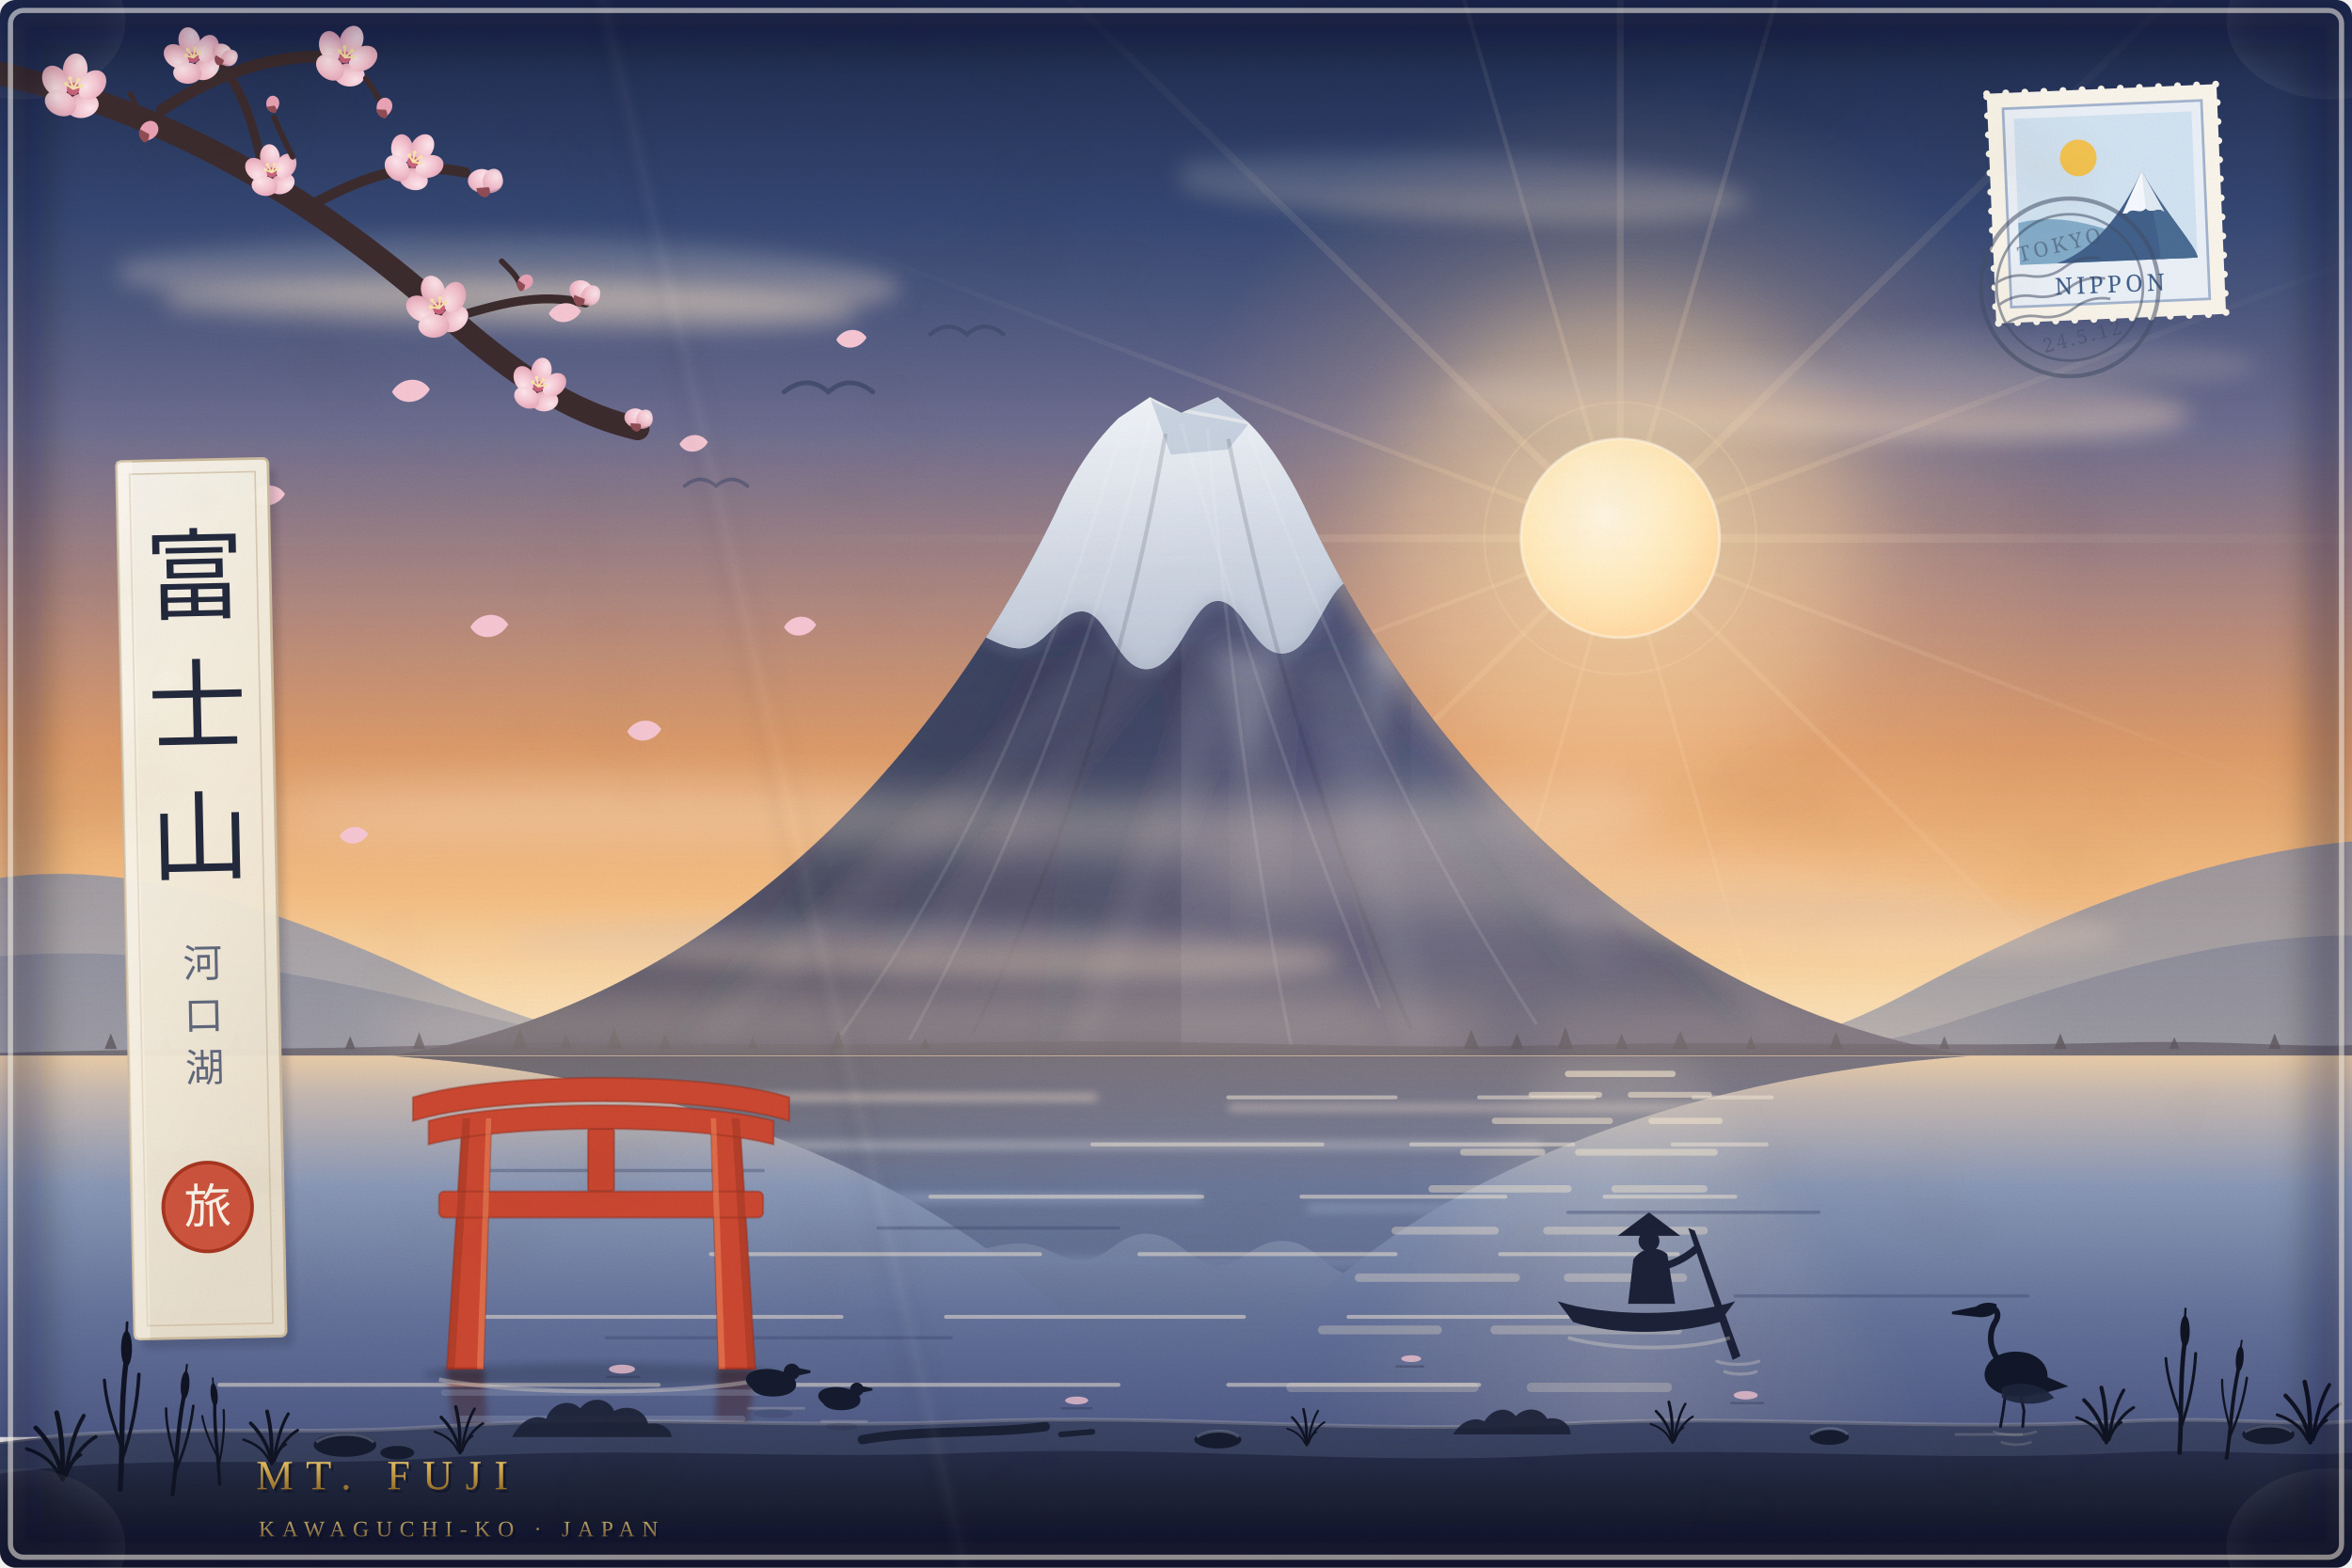
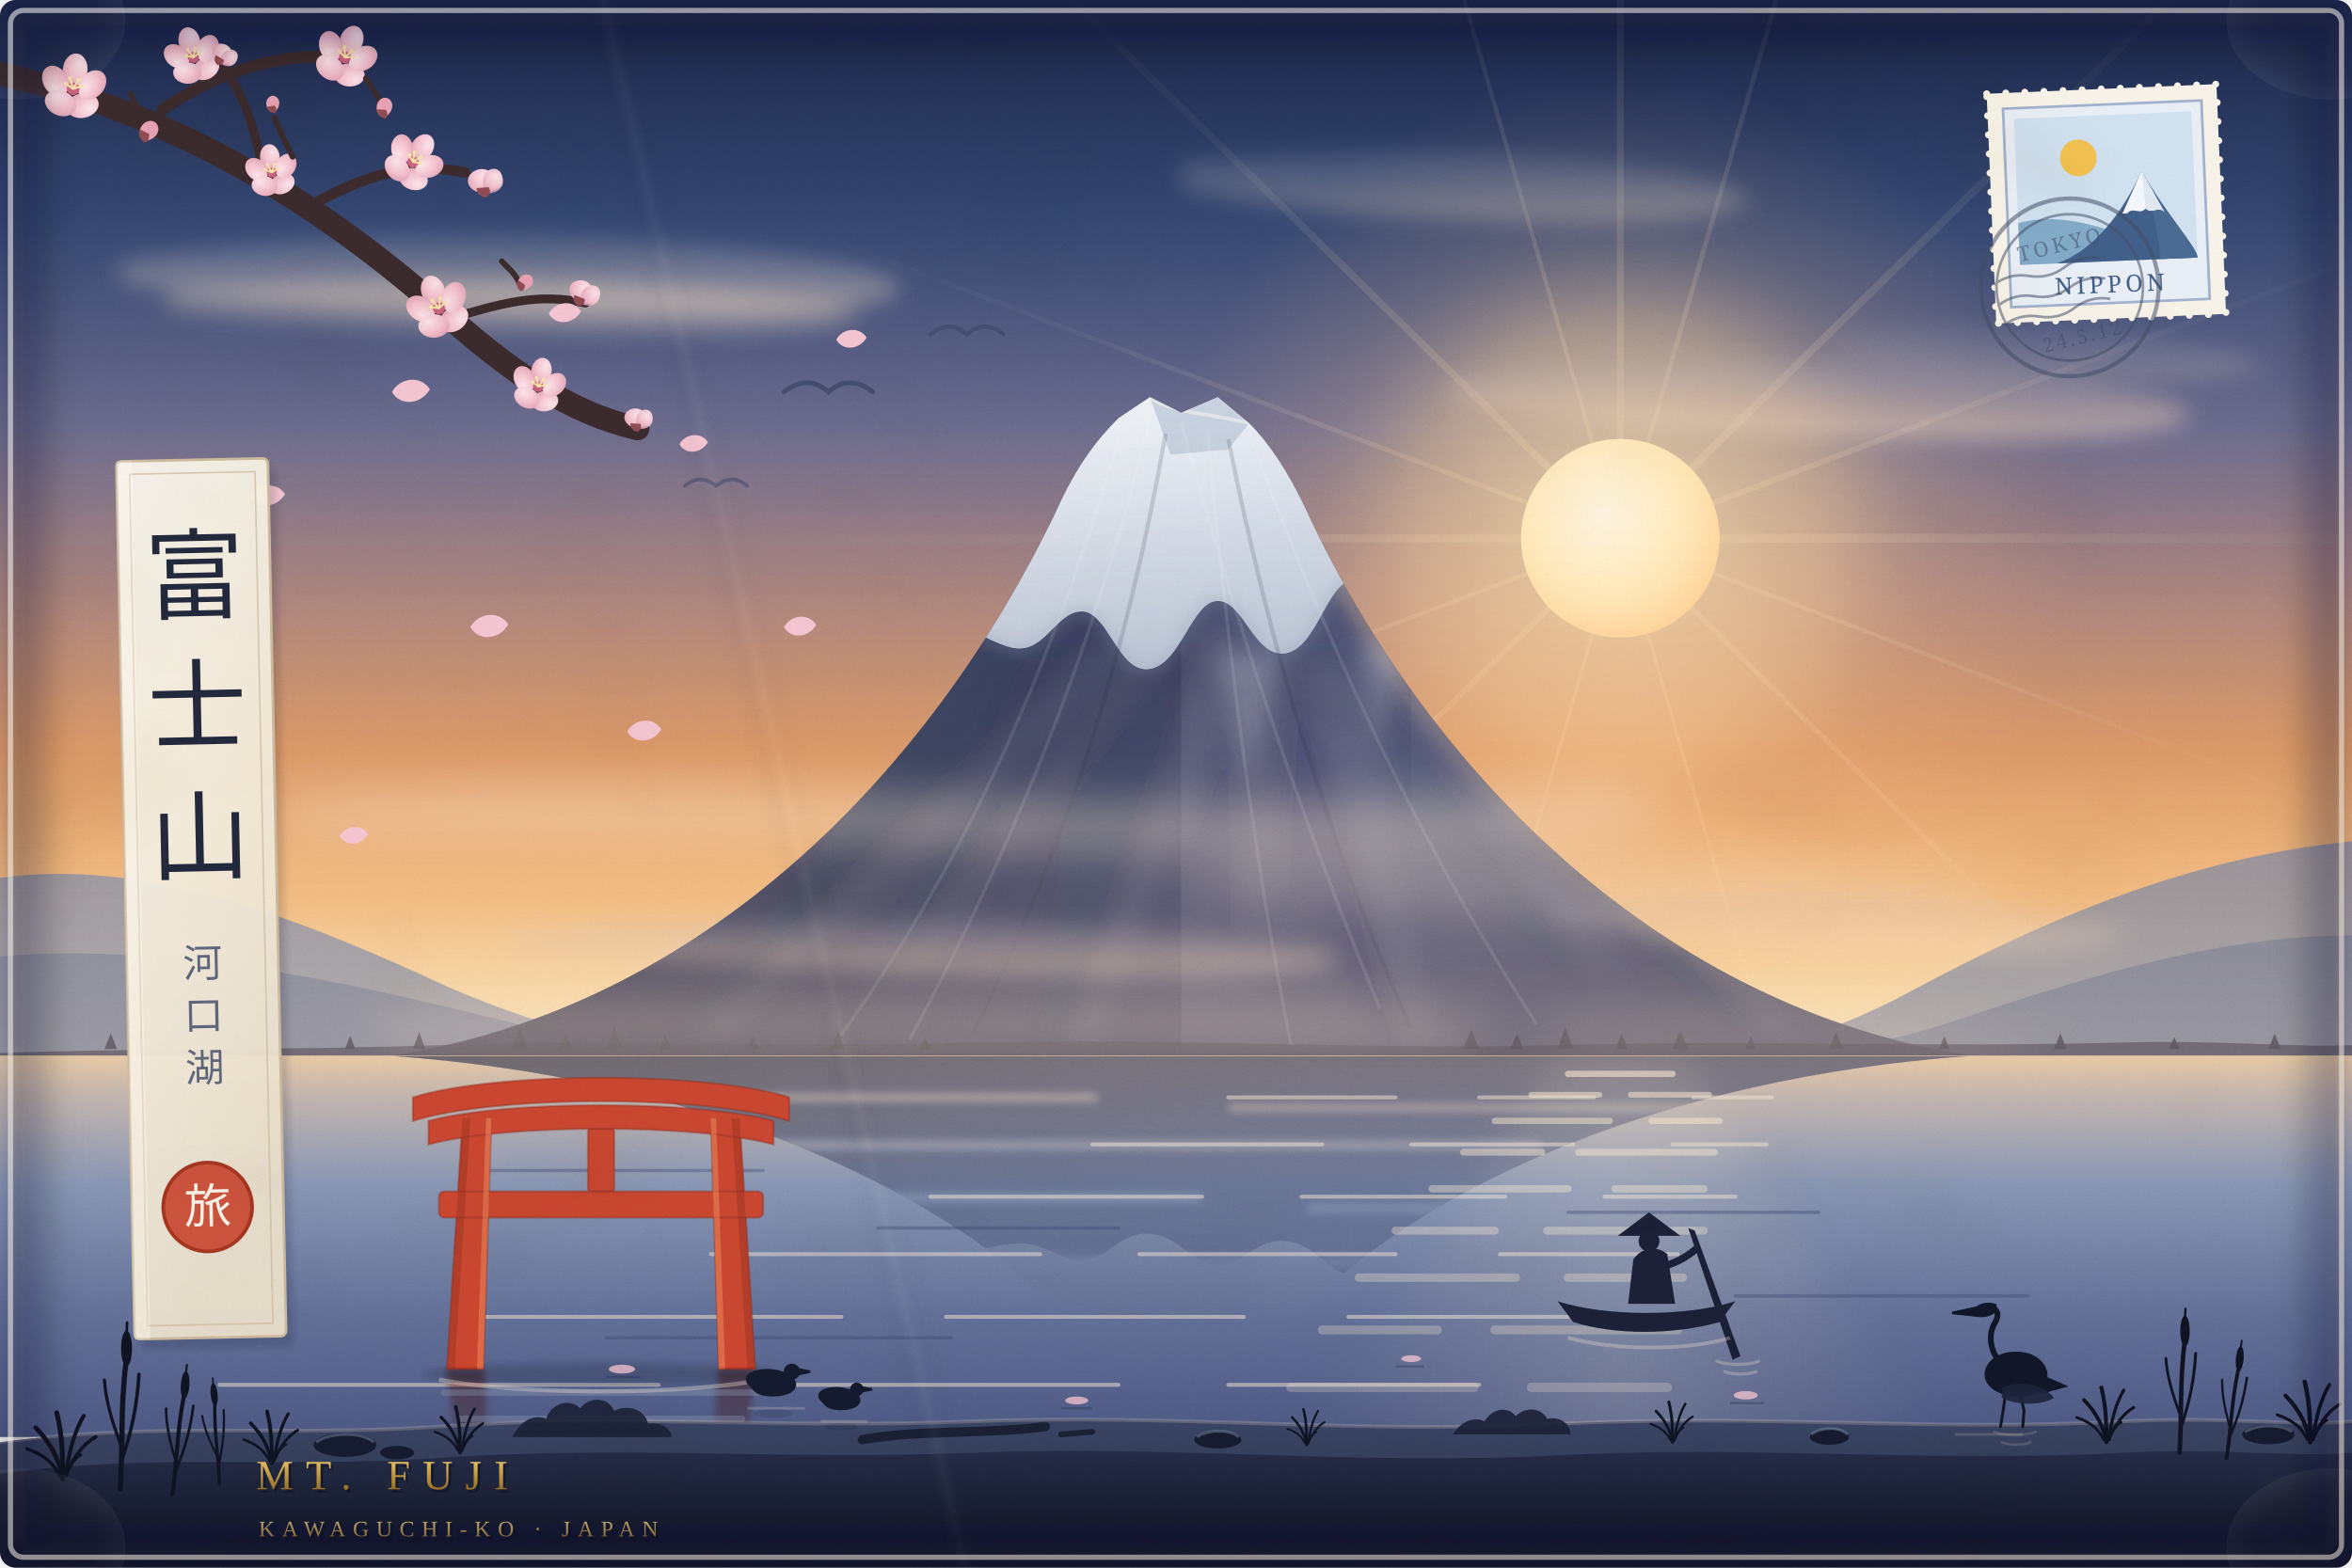
<svg xmlns="http://www.w3.org/2000/svg" viewBox="0 0 900 600" preserveAspectRatio="xMidYMid slice">
  <defs>
    <linearGradient id="sky" x1="0" y1="0" x2="0" y2="1">
      <stop offset="0" stop-color="#1b2547" />
      <stop offset="0.20" stop-color="#33456e" />
      <stop offset="0.40" stop-color="#68688a" />
      <stop offset="0.56" stop-color="#a67e79" />
      <stop offset="0.70" stop-color="#d6905f" />
      <stop offset="0.84" stop-color="#f0b678" />
      <stop offset="0.94" stop-color="#f9dcab" />
      <stop offset="1" stop-color="#fbe7c6" />
    </linearGradient>
    <linearGradient id="air" x1="0" y1="0" x2="0" y2="1">
      <stop offset="0" stop-color="#ffd9a8" stop-opacity="0" />
      <stop offset=".62" stop-color="#ffd2a0" stop-opacity=".10" />
      <stop offset="1" stop-color="#f6d3ac" stop-opacity=".30" />
    </linearGradient>
    <radialGradient id="sunGlow" cx="0.5" cy="0.5" r="0.5">
      <stop offset="0" stop-color="#fff3d2" stop-opacity=".92" />
      <stop offset="0.22" stop-color="#ffdda4" stop-opacity=".52" />
      <stop offset="0.52" stop-color="#ffc98d" stop-opacity=".22" />
      <stop offset="1" stop-color="#ffb87c" stop-opacity="0" />
    </radialGradient>
    <linearGradient id="cloudWarm" x1="0" y1="0" x2="0" y2="1">
      <stop offset="0" stop-color="#a9b0c4" stop-opacity=".42" />
      <stop offset=".55" stop-color="#e7c6ae" stop-opacity=".70" />
      <stop offset="1" stop-color="#ffe3c2" stop-opacity=".92" />
    </linearGradient>
    <linearGradient id="cloudCool" x1="0" y1="0" x2="0" y2="1">
      <stop offset="0" stop-color="#9aa4bc" stop-opacity=".38" />
      <stop offset="1" stop-color="#f0d3b6" stop-opacity=".78" />
    </linearGradient>
    <radialGradient id="sunDisc" cx="0.42" cy="0.38" r="0.72">
      <stop offset="0" stop-color="#fff8e4" />
      <stop offset=".62" stop-color="#ffe6b4" />
-       <stop offset="1" stop-color="#ffcf92" />
+       <stop offset=".93" stop-color="#ffcf92" />
+       <stop offset="1" stop-color="#f7c283" />
    </radialGradient>
    <linearGradient id="fujiBody" x1="0.15" y1="0" x2="0.9" y2="1">
      <stop offset="0" stop-color="#666c9b" />
      <stop offset="0.42" stop-color="#474e7c" />
      <stop offset="0.76" stop-color="#343b62" />
      <stop offset="1" stop-color="#2b3154" />
    </linearGradient>
    <linearGradient id="terminator" gradientUnits="userSpaceOnUse" x1="300" y1="180" x2="486" y2="420">
      <stop offset="0" stop-color="#141a30" stop-opacity=".62" />
      <stop offset="0.46" stop-color="#161c34" stop-opacity=".46" />
      <stop offset="0.78" stop-color="#1b2140" stop-opacity=".14" />
      <stop offset="1" stop-color="#1b2140" stop-opacity="0" />
    </linearGradient>
    <radialGradient id="bloomLight" cx="0.68" cy="0.3" r="0.8">
      <stop offset="0" stop-color="#fce4ea" />
      <stop offset="0.55" stop-color="#f4c3d0" />
      <stop offset="1" stop-color="#e2a2b5" />
    </radialGradient>
    <linearGradient id="snow" x1="0.1" y1="0" x2="0.72" y2="1">
      <stop offset="0" stop-color="#ffffff" />
      <stop offset="0.46" stop-color="#f4f7fb" />
      <stop offset="1" stop-color="#dbe4f0" />
    </linearGradient>
    <linearGradient id="snowShade" x1="0" y1="0" x2="0" y2="1">
      <stop offset="0" stop-color="#aab8cf" stop-opacity="0" />
      <stop offset="1" stop-color="#8fa0bd" stop-opacity=".55" />
    </linearGradient>
    <linearGradient id="lake" x1="0" y1="0" x2="0" y2="1">
      <stop offset="0" stop-color="#e6c8a4" />
      <stop offset="0.10" stop-color="#c2b4ac" />
      <stop offset="0.34" stop-color="#8593b2" />
      <stop offset="0.68" stop-color="#606d95" />
      <stop offset="1" stop-color="#4b5680" />
    </linearGradient>
    <linearGradient id="glitter" x1="0" y1="0" x2="1" y2="0">
      <stop offset="0" stop-color="#ffe3b8" stop-opacity="0" />
      <stop offset="0.30" stop-color="#ffe9c6" stop-opacity=".22" />
      <stop offset="0.50" stop-color="#fff3d8" stop-opacity=".40" />
      <stop offset="0.70" stop-color="#ffe9c6" stop-opacity=".22" />
      <stop offset="1" stop-color="#ffe3b8" stop-opacity="0" />
    </linearGradient>
    <linearGradient id="shore" x1="0" y1="0" x2="0" y2="1">
      <stop offset="0" stop-color="#2b3252" />
      <stop offset="0.45" stop-color="#1d2338" />
      <stop offset="1" stop-color="#12162a" />
    </linearGradient>
    <linearGradient id="paperEdge" x1="0" y1="0" x2="1" y2="1">
      <stop offset="0" stop-color="#fffdf8" />
      <stop offset="1" stop-color="#efe7d6" />
    </linearGradient>
    <filter id="grain" filterUnits="userSpaceOnUse" x="0" y="0" width="900" height="600">
      <feTurbulence type="fractalNoise" baseFrequency="1.05" numOctaves="3" seed="7" result="n" />
      <feColorMatrix in="n" type="saturate" values="0" />
      <feComponentTransfer>
        <feFuncA type="linear" slope="0.42" intercept="-0.04" />
      </feComponentTransfer>
    </filter>
    <filter id="fox" filterUnits="userSpaceOnUse" x="0" y="0" width="900" height="600">
      <feTurbulence type="fractalNoise" baseFrequency="0.011 0.014" numOctaves="4" seed="23" result="n" />
      <feColorMatrix in="n" type="matrix" values="0 0 0 0 0.46                       0 0 0 0 0.33                       0 0 0 0 0.20                       0 0 0 -3.4 1.42" />
      <feGaussianBlur stdDeviation="1.1" />
    </filter>
    <filter id="soft" filterUnits="userSpaceOnUse" x="-40" y="-40" width="980" height="680">
      <feGaussianBlur stdDeviation="7" />
    </filter>
    <filter id="mist" filterUnits="userSpaceOnUse" x="-60" y="180" width="1020" height="300">
      <feGaussianBlur stdDeviation="9" />
    </filter>
    <filter id="cloudSoft" filterUnits="userSpaceOnUse" x="-60" y="-60" width="1020" height="520">
      <feGaussianBlur stdDeviation="4.2" />
    </filter>
    <filter id="bloom" filterUnits="userSpaceOnUse" x="440" y="26" width="360" height="360">
      <feGaussianBlur stdDeviation="14" />
    </filter>
    <filter id="rim" filterUnits="userSpaceOnUse" x="300" y="40" width="600" height="480">
      <feGaussianBlur stdDeviation="3.6" />
    </filter>
    <filter id="edgeWear" filterUnits="userSpaceOnUse" x="300" y="170" width="320" height="140">
      <feGaussianBlur stdDeviation="2.4" />
    </filter>
    <filter id="gully" filterUnits="userSpaceOnUse" x="120" y="150" width="700" height="300">
      <feGaussianBlur stdDeviation="4.5" />
    </filter>
    <filter id="tiny" filterUnits="userSpaceOnUse" x="-20" y="-20" width="940" height="640">
      <feGaussianBlur stdDeviation="1.4" />
    </filter>
    <filter id="film" filterUnits="userSpaceOnUse" x="0" y="0" width="900" height="600">
      <feTurbulence type="fractalNoise" baseFrequency="1.7" numOctaves="2" seed="57" result="n" />
      <feColorMatrix in="n" type="saturate" values="0" />
      <feComponentTransfer>
        <feFuncA type="linear" slope="0" intercept="1" />
      </feComponentTransfer>
    </filter>
    <linearGradient id="crease" x1="0" y1="0" x2="1" y2="0">
      <stop offset="0" stop-color="#0b1020" stop-opacity="0" />
      <stop offset=".30" stop-color="#0b1020" stop-opacity=".026" />
      <stop offset=".50" stop-color="#fff6e2" stop-opacity=".032" />
      <stop offset=".70" stop-color="#0b1020" stop-opacity=".014" />
      <stop offset="1" stop-color="#0b1020" stop-opacity="0" />
    </linearGradient>
    <radialGradient id="cornerWear" cx=".5" cy=".5" r=".5">
      <stop offset="0" stop-color="#7d6c50" stop-opacity="0" />
      <stop offset=".70" stop-color="#7d6c50" stop-opacity=".03" />
      <stop offset="1" stop-color="#f7f0e1" stop-opacity=".055" />
    </radialGradient>
    <linearGradient id="tanzakuPaper" x1="0" y1="0" x2=".35" y2="1">
      <stop offset="0" stop-color="#fbf7ee" />
      <stop offset=".55" stop-color="#f4ecdb" />
      <stop offset="1" stop-color="#eae0cb" />
    </linearGradient>
    <linearGradient id="rimLight" gradientUnits="userSpaceOnUse" x1="470" y1="150" x2="740" y2="400">
      <stop offset="0" stop-color="#ffe2b0" stop-opacity=".80" />
      <stop offset=".42" stop-color="#ffc48c" stop-opacity=".40" />
      <stop offset="1" stop-color="#ffab74" stop-opacity="0" />
    </linearGradient>
    <path id="fujiPath" d="M150 404             C268 386 356 296 404 196             C412 178 420 168 428 160             L440 152 L452 158 L466 152 L478 162             C486 170 494 182 502 200             C548 296 636 386 754 404 Z" />
    <linearGradient id="reflFade" x1="0" y1="0" x2="0" y2="1">
      <stop offset="0" stop-color="#ffffff" stop-opacity=".62" />
      <stop offset="0.34" stop-color="#ffffff" stop-opacity=".34" />
      <stop offset="0.68" stop-color="#ffffff" stop-opacity=".14" />
      <stop offset="1" stop-color="#ffffff" stop-opacity="0" />
    </linearGradient>
    <filter id="reflBreak" filterUnits="userSpaceOnUse" x="0" y="404" width="900" height="146">
      <feGaussianBlur stdDeviation="1.7" />
    </filter>
    <mask id="reflMask" maskUnits="userSpaceOnUse" x="0" y="404" width="900" height="146">
      <rect x="0" y="404" width="900" height="146" fill="url(#reflFade)" />
      <g fill="#000" filter="url(#reflBreak)">
        <rect x="120" y="419" width="300" height="2.2" rx="1.1" />
        <rect x="470" y="423" width="250" height="2" rx="1" />
        <rect x="180" y="437" width="410" height="2.8" rx="1.4" />
        <rect x="620" y="441" width="210" height="2.4" rx="1.2" />
        <rect x="90" y="457" width="370" height="3.2" rx="1.6" />
        <rect x="500" y="461" width="320" height="3" rx="1.5" />
        <rect x="150" y="481" width="450" height="3.8" rx="1.9" />
        <rect x="640" y="485" width="230" height="3.2" rx="1.6" />
        <rect x="60" y="507" width="410" height="4.4" rx="2.2" />
        <rect x="520" y="511" width="330" height="3.8" rx="1.9" />
        <rect x="140" y="533" width="500" height="5" rx="2.5" />
      </g>
    </mask>
    <radialGradient id="rayFall" cx="0.5" cy="0.5" r="0.5">
      <stop offset="0" stop-color="#ffffff" stop-opacity=".9" />
      <stop offset=".30" stop-color="#ffffff" stop-opacity=".55" />
      <stop offset=".68" stop-color="#ffffff" stop-opacity=".16" />
      <stop offset="1" stop-color="#ffffff" stop-opacity="0" />
    </radialGradient>
    <mask id="rayMask">
      <circle cx="620" cy="206" r="330" fill="url(#rayFall)" />
    </mask>
    <linearGradient id="gold" gradientUnits="userSpaceOnUse" x1="90" y1="548" x2="90" y2="592">
      <stop offset="0" stop-color="#fdf4d2" />
      <stop offset=".28" stop-color="#dcb458" />
      <stop offset=".52" stop-color="#8e6524" />
      <stop offset=".74" stop-color="#eed488" />
      <stop offset="1" stop-color="#7c5518" />
    </linearGradient>
    <linearGradient id="goldShine" gradientUnits="userSpaceOnUse" x1="90" y1="0" x2="284" y2="0">
      <stop offset="0" stop-color="#ffffff" stop-opacity="0" />
      <stop offset=".43" stop-color="#ffffff" stop-opacity="0" />
      <stop offset=".5" stop-color="#fffdf0" stop-opacity=".95" />
      <stop offset=".57" stop-color="#ffffff" stop-opacity="0" />
      <stop offset="1" stop-color="#ffffff" stop-opacity="0" />
    </linearGradient>
    <linearGradient id="toriiReflFade" gradientUnits="userSpaceOnUse" x1="0" y1="524" x2="0" y2="578">
      <stop offset="0" stop-color="#fff" stop-opacity=".9" />
      <stop offset=".5" stop-color="#fff" stop-opacity=".42" />
      <stop offset="1" stop-color="#fff" stop-opacity="0" />
    </linearGradient>
    <mask id="toriiReflMask" maskUnits="userSpaceOnUse" x="140" y="523" width="184" height="58">
      <rect x="140" y="523" width="184" height="58" fill="url(#toriiReflFade)" />
    </mask>
    <path id="snowCapPath" d="M336 126 H564 V206                    C560 220 552 236 542 238                    C532 240 528 222 518 222                    C508 222 504 248 492 250                    C480 252 476 230 466 230                    C456 230 452 254 440 256                    C428 258 424 234 414 234                    C404 234 400 250 388 248                    C376 246 348 226 336 218 Z" />
    <clipPath id="clipFuji">
      <use href="#fujiPath" />
    </clipPath>
    <clipPath id="clipLake">
      <rect x="0" y="404" width="900" height="146" />
    </clipPath>
    <clipPath id="clipCard">
      <rect x="0" y="0" width="900" height="600" rx="6" />
    </clipPath>
    <path id="petalShape" d="M0 0 C3 -5.5 11 -6.5 14.5 -1 C11 5 3 5.5 0 0 Z" />
    <g id="tuft" fill="none" stroke-linecap="round">
      <path d="M0 0 C-1 -6 -4 -12 -9 -17" stroke-width="1.5" />
      <path d="M0 0 C0 -7 0 -14 -2 -22" stroke-width="1.6" />
      <path d="M1 -1 C2 -9 4 -16 7 -21" stroke-width="1.3" />
      <path d="M1 -1 C3 -6 6 -11 11 -14" stroke-width="1.2" />
      <path d="M-1 -1 C-3 -5 -6 -8 -12 -10" stroke-width="1.1" />
      <path d="M0 0 C2 -4 4 -7 6 -8" stroke-width="1" />
    </g>
    <g id="reed" stroke-linecap="round">
      <path d="M0 0 C1 -14 0 -28 2 -44" fill="none" stroke-width="1.8" />
      <path d="M0.5 -10 C4 -20 6 -30 6.5 -40" fill="none" stroke-width="1.2" />
      <path d="M0 -16 C-3 -24 -5 -31 -5.5 -38" fill="none" stroke-width="1.1" />
      <ellipse cx="2.2" cy="-49" rx="1.9" ry="6.2" stroke="none" />
      <path d="M2.2 -54 L2.4 -58" fill="none" stroke-width=".9" />
    </g>
    <g id="heron">
      <path d="M-10 -16 C-13 -21 -9 -27 -2 -28 C5 -29 11 -26 12 -21                      C13 -16 7 -12 0 -12 C-5 -12 -9 -13 -10 -16 Z" />
      <path d="M-10 -19 L-18 -15.5 L-9 -13 Z" />
      <path d="M7 -25 C11 -30 11 -36 8.5 -40 C7 -42.5 7.5 -44.5 9.5 -45.5" fill="none" stroke-width="2.2" stroke-linecap="round" />
      <path d="M8.5 -46.5 C11.5 -47.5 14.5 -46.5 15.5 -45.5 L25 -43.5                      L15.5 -42.5 C12.5 -42 9.5 -43 8.5 -44.5 Z" />
      <path d="M-1 -13 L-2.5 -6 L-2 0" fill="none" stroke-width="1.1" stroke-linecap="round" />
      <path d="M4.5 -13 L5.5 -6 L6.5 0" fill="none" stroke-width="1.1" stroke-linecap="round" />
    </g>
    <g id="duck">
      <path d="M-8 -5 C-12 -8 -10 -11 -4 -11.5 C1 -12 7 -10 8 -7 C9 -4 5 -2 0 -2 C-4 -2 -7 -3 -8 -5 Z" />
      <circle cx="7" cy="-11" r="2.6" />
      <path d="M9 -12 L14 -11 L9 -10 Z" />
    </g>
    <g id="blossom">
      <g fill="url(#bloomLight)">
        <ellipse cx="0" cy="-6.4" rx="4.1" ry="5.4" />
        <ellipse cx="6.1" cy="-1.9" rx="4.1" ry="5.4" transform="rotate(72 0 0)" />
        <ellipse cx="3.8" cy="5.2" rx="4.1" ry="5.4" transform="rotate(144 0 0)" />
        <ellipse cx="-3.8" cy="5.2" rx="4.1" ry="5.4" transform="rotate(216 0 0)" />
        <ellipse cx="-6.1" cy="-1.9" rx="4.1" ry="5.4" transform="rotate(288 0 0)" />
      </g>
      <circle r="2.1" fill="#c9607a" />
      <g stroke="#f7e3a8" stroke-width=".7" stroke-linecap="round" fill="none">
        <path d="M0 0 L-1.4 -3.4 M0 0 L1.5 -3.2 M0 0 L2.6 -1.2 M0 0 L-2.6 -1.4" />
      </g>
      <g fill="#f7e3a8">
        <circle cx="-1.4" cy="-3.4" r=".7" />
        <circle cx="1.5" cy="-3.2" r=".7" />
        <circle cx="2.6" cy="-1.2" r=".7" />
        <circle cx="-2.6" cy="-1.4" r=".7" />
      </g>
    </g>
    <g id="blossomSide">
      <path d="M0 0 C-5 -1 -7 -5 -4.6 -7.6 C-2 -10 2 -9.4 3.4 -6.8 Z" fill="url(#bloomLight)" />
      <path d="M0 0 C-1.6 -5 1 -8.6 4.4 -8.2 C7.4 -7.8 8 -3.6 5.4 -1 Z" fill="url(#bloomLight)" opacity=".92" />
      <path d="M0 0 C4.4 1.2 7.6 -1.4 7 -4.6 C6.4 -7.6 2.6 -8.4 0.4 -6.2 Z" fill="url(#bloomLight)" opacity=".8" />
      <path d="M-0.6 1.4 C-2.6 0.6 -3.4 -1 -3 -2.6 L1.4 -2 C2 -0.2 1.2 1.2 -0.6 1.4 Z" fill="#8c4a52" />
    </g>
    <g id="bud">
      <path d="M0 0 C-2.6 -1.2 -3.2 -4.4 -1.4 -6.6 C0.6 -8.8 3.4 -8 4 -5.4 C4.4 -3 2.4 -0.8 0 0 Z" fill="#e79fb2" />
      <path d="M0.2 0.4 C-1.8 -0.4 -2.8 -2 -2.6 -3.8 L1.2 -3 C1.8 -1.2 1.4 0.2 0.2 0.4 Z" fill="#8c4a52" />
    </g>
  </defs>
  <g clip-path="url(#clipCard)">
    <rect x="0" y="0" width="900" height="410" fill="url(#sky)" />
    <g class="rays" mask="url(#rayMask)" opacity=".26" fill="none" stroke="#ffe8c6" stroke-linecap="round">
      <line x1="620" y1="206" x2="960" y2="206" stroke-width="3.4" />
      <line x1="620" y1="206" x2="926" y2="90" stroke-width="2.2" />
      <line x1="620" y1="206" x2="836" y2="-6" stroke-width="3" />
      <line x1="620" y1="206" x2="700" y2="-70" stroke-width="1.8" />
      <line x1="620" y1="206" x2="620" y2="-90" stroke-width="2.6" />
      <line x1="620" y1="206" x2="540" y2="-70" stroke-width="1.6" />
      <line x1="620" y1="206" x2="404" y2="-6" stroke-width="2.8" />
      <line x1="620" y1="206" x2="314" y2="90" stroke-width="1.8" />
      <line x1="620" y1="206" x2="280" y2="206" stroke-width="3" />
      <line x1="620" y1="206" x2="314" y2="322" stroke-width="1.6" />
      <line x1="620" y1="206" x2="404" y2="418" stroke-width="2.2" />
      <line x1="620" y1="206" x2="540" y2="482" stroke-width="1.4" />
      <line x1="620" y1="206" x2="700" y2="482" stroke-width="1.4" />
      <line x1="620" y1="206" x2="836" y2="418" stroke-width="2" />
      <line x1="620" y1="206" x2="926" y2="322" stroke-width="1.6" />
    </g>
    <circle cx="620" cy="206" r="96" fill="#ffd9a0" opacity=".30" filter="url(#bloom)" />
    <circle class="glow" cx="620" cy="206" r="176" fill="url(#sunGlow)" />
    <circle cx="620" cy="206" r="38" fill="url(#sunDisc)" />
-     <circle cx="620" cy="206" r="38" fill="none" stroke="#fff8e6" stroke-width="1.1" opacity=".55" />
-     <circle cx="620" cy="206" r="52" fill="none" stroke="#ffdda8" stroke-width=".9" opacity=".18" />
    <g class="cloud-a" filter="url(#cloudSoft)">
      <path d="M46 100 C132 86 244 88 316 100 C368 109 348 121 262 120 C150 119 74 114 46 108 Z" fill="url(#cloudCool)" opacity=".62" />
      <path d="M64 112 C150 104 246 106 306 114 C348 120 330 128 250 127 C156 126 92 122 64 118 Z" fill="#ffe6c8" opacity=".30" />
      <path d="M452 62 C528 54 600 58 648 68 C688 76 670 86 600 85 C520 84 476 78 452 72 Z" fill="url(#cloudCool)" opacity=".45" />
    </g>
    <g class="cloud-b" filter="url(#cloudSoft)">
      <path d="M556 146 C652 134 754 138 812 149 C860 158 842 169 752 168 C650 167 588 160 556 154 Z" fill="url(#cloudWarm)" opacity=".55" />
      <path d="M700 128 C760 122 812 126 848 133 C878 139 866 147 812 146 C748 145 716 140 700 135 Z" fill="url(#cloudCool)" opacity=".32" />
    </g>
    <path d="M0 404 L0 336 C56 328 116 352 172 378 C214 396 246 402 276 404 Z" fill="#7484a8" opacity=".8" />
    <path d="M900 404 L900 322 C838 328 782 352 730 380 C700 396 676 402 654 404 Z" fill="#6b7ba1" opacity=".76" />
    <path d="M0 404 L0 366 C74 360 150 380 214 396 C246 403 268 404 290 404 Z" fill="#5d6c92" opacity=".62" />
    <path d="M900 404 L900 358 C846 358 792 376 744 392 C718 400 698 403 678 404 Z" fill="#54628a" opacity=".56" />
    <use href="#fujiPath" fill="url(#fujiBody)" />
    <g clip-path="url(#clipFuji)">
      <rect x="120" y="120" width="420" height="300" fill="url(#terminator)" />
      <path d="M452 158 L466 152 L478 162 C486 170 494 182 502 200 C548 296 636 386 754 404 L452 404 Z" fill="#8d92b4" opacity=".16" />
      <path d="M440 152 L478 162 C486 170 494 182 502 200 C548 296 636 386 754 404" fill="none" stroke="url(#rimLight)" stroke-width="4.4" stroke-linecap="round" filter="url(#rim)" />
      <g clip-path="url(#clipFuji)" filter="url(#gully)">
        <g fill="#222846">
          <path d="M376 247 L420 247 L268 398 L256 398 Z" opacity=".13" />
          <path d="M393 252 L431 252 L342 376 L330 376 Z" opacity=".10" />
          <path d="M414 244 L464 244 L411 402 L397 402 Z" opacity=".12" />
          <path d="M441 247 L475 247 L477 356 L463 356 Z" opacity=".08" />
          <path d="M455 256 L501 256 L540 400 L528 400 Z" opacity=".11" />
          <path d="M481 246 L519 246 L610 372 L598 372 Z" opacity=".09" />
          <path d="M499 251 L541 251 L679 394 L665 394 Z" opacity=".12" />
        </g>
        <g fill="#b3bdd0">
          <path d="M420 247 L438 247 L276 398 L268 398 Z" opacity=".09" />
          <path d="M431 252 L446 252 L349 376 L342 376 Z" opacity=".07" />
          <path d="M464 244 L481 244 L418 402 L411 402 Z" opacity=".10" />
          <path d="M475 247 L494 247 L486 356 L477 356 Z" opacity=".06" />
          <path d="M501 256 L522 256 L549 400 L540 400 Z" opacity=".09" />
          <path d="M519 246 L542 246 L620 372 L610 372 Z" opacity=".07" />
          <path d="M541 251 L561 251 L688 394 L679 394 Z" opacity=".10" />
        </g>
      </g>
      <use href="#snowCapPath" fill="url(#snow)" />
      <use href="#snowCapPath" fill="url(#snowShade)" />
      <path d="M564 206 C560 220 552 236 542 238 C532 240 528 222 518 222                      C508 222 504 248 492 250 C480 252 476 230 466 230                      C456 230 452 254 440 256 C428 258 424 234 414 234                      C404 234 400 250 388 248 C376 246 348 226 336 218" fill="none" stroke="#7f8fab" stroke-opacity=".45" stroke-width="2.4" filter="url(#edgeWear)" />
      <g fill="#eef3fa" opacity=".22" filter="url(#gully)">
        <path d="M466 250 C470 268 473 284 476 302 C481 284 485 268 489 252 Z" />
        <path d="M520 246 C523 260 525 272 527 286 C531 272 535 258 539 248 Z" />
      </g>
      <path d="M440 152 L452 158 L466 152 L478 162 L470 172 L448 174 Z" fill="#93a6c2" opacity=".42" />
      <path d="M440 152 C448 158 462 158 478 162" fill="none" stroke="#fdfbf6" stroke-opacity=".5" stroke-width="1.4" />
      <g fill="none" stroke="#ffffff" stroke-opacity=".10" stroke-width="1.3">
        <path d="M452 162 C472 234 494 304 528 386" />
        <path d="M440 160 C420 244 388 324 348 398" />
        <path d="M478 166 C506 242 540 318 588 392" />
        <path d="M462 164 C470 250 480 330 494 400" />
        <path d="M428 168 C404 250 372 326 322 396" />
      </g>
      <g fill="none" stroke="#161c30" stroke-opacity=".16" stroke-width="1.6">
        <path d="M446 166 C432 246 410 320 372 396" />
        <path d="M470 168 C486 248 508 322 540 394" />
      </g>
    </g>
    <path d="M0 403 C60 401 110 402 168 400 C240 398 300 401 372 399                    C450 397 520 402 596 400 C670 398 740 401 812 399                    C852 398 878 401 900 400 L900 407 L0 407 Z" fill="#252b47" opacity=".75" />
    <g fill="#20263e" opacity=".85">
      <path d="M40 401.5 l2.4 -6 l2.4 6 z     M62 401.5 l2 -5 l2 5 z                      M88 401.5 l2.6 -7 l2.6 7 z     M132 401.5 l2 -5 l2 5 z                      M158 401.5 l2.4 -6.5 l2.4 6.5 z M196 401.5 l3 -8 l3 8 z                      M214 401.5 l2.5 -6 l2.5 6 z    M232 401.5 l3 -8.5 l3 8.5 z                      M252 401.5 l2.5 -6 l2.5 6 z    M286 401.5 l2 -5 l2 5 z                      M318 401.5 l2.6 -7 l2.6 7 z    M352 401.5 l2 -4.5 l2 4.5 z                      M560 401.5 l3 -7.5 l3 7.5 z    M578 401.5 l2.5 -6 l2.5 6 z                      M596 401.5 l3 -8.5 l3 8.5 z    M618 401.5 l2.5 -6 l2.5 6 z                      M640 401.5 l3 -7 l3 7 z        M668 401.5 l2 -5 l2 5 z                      M700 401.5 l2.6 -6.5 l2.6 6.5 z M742 401.5 l2 -5 l2 5 z                      M786 401.5 l2.4 -6 l2.4 6 z    M830 401.5 l2 -4.5 l2 4.5 z                      M868 401.5 l2.4 -6 l2.4 6 z" />
    </g>
    <path d="M0 407 H900 V413 C700 415 300 415 0 413 Z" fill="#1d2338" opacity=".26" filter="url(#tiny)" />
    <g class="mist" filter="url(#mist)" opacity=".40">
      <path d="M120 306 C210 298 300 303 386 307 C470 311 540 306 604 302                      C640 300 646 316 606 322 C520 330 420 326 330 322                      C240 318 160 322 122 318 C98 316 98 308 120 306 Z" fill="#f7e6cf" />
      <path d="M470 330 C560 324 660 328 742 334 C776 337 770 348 726 350                      C640 353 540 349 476 344 C448 342 446 333 470 330 Z" fill="#f7e6cf" opacity=".7" />
    </g>
    <g class="mist" filter="url(#mist)" opacity=".28" style="animation-duration:31s">
      <path d="M150 386 C250 379 340 384 420 381 C480 379 520 384 560 388                      C580 390 574 400 540 401 L180 401 C148 401 132 392 150 386 Z" fill="#f4dcc0" />
      <path d="M596 390 C660 385 720 389 768 394 C788 396 782 402 752 402                      L610 402 C588 401 580 393 596 390 Z" fill="#f4dcc0" opacity=".8" />
    </g>
    <rect x="0" y="150" width="900" height="256" fill="url(#air)" />
    <g class="cloud-c" filter="url(#cloudSoft)" opacity=".5">
      <path d="M196 358 C300 348 404 352 476 359 C536 365 522 375 428 374 C316 373 240 367 196 364 Z" fill="url(#cloudWarm)" />
      <path d="M596 346 C676 339 744 343 790 350 C828 356 816 366 742 365 C656 364 622 356 596 352 Z" fill="url(#cloudWarm)" opacity=".8" />
    </g>
    <g class="bird" stroke="#3a4463" stroke-width="1.8" fill="none" stroke-linecap="round" opacity=".75">
      <path d="M300 150 q9 -7 17 0 q8 -7 17 0" />
    </g>
    <g class="bird b2" stroke="#3a4463" stroke-width="1.6" fill="none" stroke-linecap="round" opacity=".6">
      <path d="M356 128 q7 -6 14 0 q7 -6 14 0" />
    </g>
    <g class="bird b3" stroke="#3a4463" stroke-width="1.4" fill="none" stroke-linecap="round" opacity=".5">
      <path d="M262 186 q6 -5 12 0 q6 -5 12 0" />
    </g>
    <rect x="0" y="404" width="900" height="146" fill="url(#lake)" />
    <g clip-path="url(#clipLake)">
      <g class="refl" mask="url(#reflMask)">
        <g transform="matrix(1 0 0 -0.46 0 590)">
          <g clip-path="url(#clipFuji)">
            <use href="#fujiPath" fill="#333b60" />
            <path d="M336 126 H564 V206                            C560 220 552 236 542 238 C532 240 528 222 518 222                            C508 222 504 248 492 250 C480 252 476 230 466 230                            C456 230 452 254 440 256 C428 258 424 234 414 234                            C404 234 400 250 388 248 C376 246 348 226 336 218 Z" fill="#b4c2d6" />
            <rect x="120" y="120" width="420" height="300" fill="url(#terminator)" />
          </g>
        </g>
      </g>
      <g class="water-b">
        <path d="M594 404 H646 C678 452 706 504 742 550 Q620 561 498 550 C536 502 566 452 594 404 Z" fill="url(#glitter)" opacity=".42" filter="url(#soft)" />
        <g class="ripple" stroke="#ffeed2" stroke-linecap="round" fill="none">
          <path d="M600 411 h40" stroke-width="2.4" opacity=".55" />
          <path d="M586 419 h26 M624 419 h30" stroke-width="2.2" opacity=".5" />
          <path d="M572 429 h44 M632 429 h26" stroke-width="2.4" opacity=".46" />
          <path d="M560 441 h30 M604 441 h52" stroke-width="2.6" opacity=".42" />
          <path d="M548 455 h52 M618 455 h34" stroke-width="2.8" opacity=".38" />
          <path d="M534 471 h38 M592 471 h60" stroke-width="3" opacity=".34" />
          <path d="M520 489 h60 M600 489 h44" stroke-width="3.2" opacity=".3" />
          <path d="M506 509 h44 M572 509 h70" stroke-width="3.4" opacity=".26" />
          <path d="M494 531 h70 M586 531 h52" stroke-width="3.6" opacity=".22" />
        </g>
      </g>
      <g class="water-a" stroke="#f2e6d4" stroke-width="1.5" stroke-linecap="round" fill="none" opacity=".5">
        <path class="ripple" d="M470 420 h64 M566 420 h44 M648 420 h30" />
        <path class="ripple" d="M418 438 h88 M540 438 h62 M640 438 h36" />
        <path class="ripple" d="M356 458 h104 M498 458 h78 M614 458 h50" />
        <path class="ripple" d="M272 480 h126 M436 480 h98 M574 480 h68" />
        <path class="ripple" d="M176 504 h146 M362 504 h114 M516 504 h84" />
        <path class="ripple" d="M84 530 h168 M296 530 h132 M470 530 h96" />
      </g>
      <g class="water-b" stroke="#39446a" stroke-width="1.3" stroke-linecap="round" fill="none" opacity=".38">
        <path class="ripple" d="M180 448 h112 M336 470 h92 M232 512 h132 M600 464 h96 M664 496 h112" />
      </g>
    </g>
    <g>
      <ellipse cx="230" cy="526" rx="68" ry="4.5" fill="#101426" opacity=".22" filter="url(#tiny)" />
      <g id="toriiBody" fill="#c8452f" stroke="#8f2f20" stroke-width=".8" stroke-opacity=".45">
        <path d="M171 524 L177 428 L188 428 L185 524 Z" />
        <path d="M289 524 L283 428 L272 428 L275 524 Z" />
        <rect x="225" y="432" width="10" height="24" rx="1" />
        <rect x="168" y="456" width="124" height="10" rx="2" />
        <path d="M164 429 C194 421 266 421 296 429 L296 438 C266 430 194 430 164 438 Z" />
        <path d="M158 420 C190 410 270 410 302 420 L302 429 C270 419 190 419 158 429 Z" />
      </g>
      <g fill="#8f2f20" opacity=".42">
        <path d="M171 524 L177 428 L180 428 L174 524 Z" />
        <path d="M289 524 L283 428 L280 428 L286 524 Z" />
      </g>
      <g fill="#f08a5e" opacity=".5">
        <path d="M185 524 L188 428 L186 428 L182.5 524 Z" />
        <path d="M275 524 L272 428 L274 428 L277.5 524 Z" />
      </g>
      <g mask="url(#toriiReflMask)" filter="url(#tiny)" opacity=".62" style="mix-blend-mode:multiply">
        <use href="#toriiBody" transform="translate(0 786) scale(1 -0.5)" />
      </g>
      <g stroke="#98a1bb" stroke-linecap="round" fill="none" opacity=".3">
        <path d="M170 533 h120 M176 543 h108" stroke-width="2.4" />
      </g>
      <path d="M168 528 C198 534 262 534 292 528" stroke="#f2e6d4" stroke-opacity=".34" stroke-width="1.6" fill="none" />
    </g>
    <g class="boat">
      <g fill="#1b2036">
        <path d="M596 498 C614 504 646 504 664 498 L658 506 C640 511 618 511 602 506 Z" />
        <path d="M623 499 L625 482 C628 477.5 634 476.5 638 480 L641 499 Z" />
        <path d="M635 485 C640 484 645 481.5 649 478" stroke="#1b2036" stroke-width="2.8" stroke-linecap="round" fill="none" />
        <circle cx="631" cy="475" r="4" />
        <path d="M619 473 L643 473 L631 464 Z" />
        <path d="M646 470 L648.5 471 L666 519 L663 520.5 Z" />
      </g>
      <path d="M600 512 C618 517 646 517 662 512" stroke="#f2e6d4" stroke-opacity=".3" stroke-width="1.4" fill="none" />
      <g stroke="#f2e6d4" stroke-opacity=".26" stroke-width="1.2" fill="none" stroke-linecap="round">
        <path d="M657 521 C661 522.6 669 522.6 673 521" />
        <path d="M660 525 C663 526.2 669 526.2 672 525" />
      </g>
    </g>
    <path d="M0 552 C60 544 110 550 168 546 C240 541 300 547 372 544                    C450 541 520 549 596 545 C670 541 740 548 812 544                    C852 542 878 546 900 544 L900 600 L0 600 Z" fill="url(#shore)" />
    <path d="M0 552 C60 544 110 550 168 546 C240 541 300 547 372 544                    C450 541 520 549 596 545 C670 541 740 548 812 544                    C852 542 878 546 900 544 L900 556 C878 558 852 554 812 556                    C740 560 670 553 596 557 C520 561 450 553 372 556                    C300 559 240 553 168 558 C110 562 60 556 0 564 Z" fill="#4d5878" opacity=".42" />
    <path d="M0 552 C60 544 110 550 168 546 C240 541 300 547 372 544                    C450 541 520 549 596 545 C670 541 740 548 812 544                    C852 542 878 546 900 544" fill="none" stroke="#e6dcc8" stroke-opacity=".20" stroke-width="1.4" />
    <g fill="#151b2d">
      <ellipse cx="132" cy="553" rx="12" ry="4.6" />
      <ellipse cx="152" cy="556" rx="6.5" ry="2.6" />
      <ellipse cx="466" cy="551" rx="9" ry="3.4" />
      <ellipse cx="700" cy="550" rx="7.5" ry="3" />
      <ellipse cx="868" cy="549" rx="10" ry="3.8" />
    </g>
    <g fill="none" stroke="#7e88a4" stroke-opacity=".45" stroke-width="1.1">
      <path d="M121 552 C126 548 139 548 143 552" />
      <path d="M458 550 C462 547 471 547 474 550" />
      <path d="M693 549 C697 546 704 546 707 549" />
      <path d="M859 548 C864 545 873 545 877 548" />
    </g>
    <g stroke="#1a2033" fill="none" stroke-linecap="round">
      <path d="M330 551 C352 547 378 549 400 546" stroke-width="3.6" />
      <path d="M406 549 L418 548" stroke-width="2.2" />
    </g>
    <g fill="#1b2135" opacity=".92">
      <path d="M196 550 C199 544 204 541 209 543 C211 537 218 535 222 539                      C226 534 233 535 235 540 C241 537 247 540 248 545                      C253 544 257 547 257 550 Z" />
      <path d="M556 549 C559 544 564 542 568 544 C571 539 577 538 580 542                      C584 538 590 539 592 543 C597 542 601 545 601 549 Z" />
    </g>
    <g fill="#141a2c" stroke="#141a2c">
      <use href="#duck" transform="translate(296 536)" />
      <use href="#duck" transform="translate(322 541) scale(.84)" />
    </g>
    <g stroke="#e6dcc8" stroke-opacity=".22" stroke-width="1" fill="none">
      <path d="M286 539 h22 M314 544 h18" />
    </g>
    <g fill="#141a2c" opacity=".16">
      <ellipse cx="296" cy="541" rx="7.5" ry="1.7" />
      <ellipse cx="322" cy="546" rx="6.2" ry="1.4" />
    </g>
    <g fill="#101627" stroke="#101627">
      <use href="#heron" transform="translate(772 546) scale(-1 1)" />
    </g>
    <path d="M766 531 C774 528 782 530 786 535 C781 538 772 538 766 535 Z" fill="#1b2338" opacity=".9" />
    <path d="M748 549 h26" stroke="#e6dcc8" stroke-opacity=".18" stroke-width="1" fill="none" />
    <g stroke="#e6dcc8" stroke-opacity=".16" stroke-width="1" fill="none" stroke-linecap="round">
      <path d="M763 548 C767 549.6 775 549.6 779 548" />
      <path d="M766 552 C769 553.2 774 553.2 777 552" />
    </g>
    <g class="sway-a" stroke="#0f1322" stroke-width="1.7" fill="#0f1322">
      <use href="#tuft" transform="translate(24 566) scale(1.15)" />
      <use href="#tuft" transform="translate(104 560) scale(.9)" />
      <use href="#tuft" transform="translate(176 556) scale(.8)" />
    </g>
    <g class="sway-b" stroke="#0f1322" stroke-width="2" fill="#0f1322">
      <use href="#reed" transform="translate(46 570) scale(1.1)" />
      <use href="#reed" transform="translate(66 572) rotate(4) scale(.86)" />
      <use href="#reed" transform="translate(84 568) rotate(-6) scale(.7)" />
    </g>
    <g class="sway-b" stroke="#0f1322" stroke-width="1.9" fill="#0f1322" style="animation-delay:-5s">
      <use href="#reed" transform="translate(834 556) scale(.95)" />
      <use href="#reed" transform="translate(852 558) rotate(5) scale(.78)" />
    </g>
    <g class="sway-a" stroke="#0f1322" stroke-width="1.6" fill="#0f1322" style="animation-delay:-3.5s">
      <use href="#tuft" transform="translate(806 552) scale(.95)" />
      <use href="#tuft" transform="translate(884 552) scale(1.05)" />
      <use href="#tuft" transform="translate(640 552) scale(.7)" />
      <use href="#tuft" transform="translate(500 553) scale(.62)" />
    </g>
    <g fill="#f4c3d0" opacity=".75">
      <ellipse cx="238" cy="524" rx="5" ry="1.7" />
      <ellipse cx="412" cy="536" rx="4.4" ry="1.5" />
      <ellipse cx="540" cy="520" rx="3.8" ry="1.3" />
      <ellipse cx="668" cy="534" rx="4.6" ry="1.6" />
    </g>
    <g stroke="#1d2438" stroke-opacity=".28" stroke-width=".9" fill="none">
      <path d="M232 527 h13 M406 539 h12 M534 523 h11 M662 537 h13" />
    </g>
    <g>
      <path d="M-10 26 C60 40 118 74 168 118 C196 143 218 158 244 164" fill="none" stroke="#3a2a2c" stroke-width="9" stroke-linecap="round" />
      <path d="M62 42 C86 26 108 20 132 22" fill="none" stroke="#3a2a2c" stroke-width="4.5" stroke-linecap="round" />
      <path d="M120 78 C142 66 158 62 178 66" fill="none" stroke="#3a2a2c" stroke-width="4" stroke-linecap="round" />
      <path d="M172 122 C192 116 206 112 224 116" fill="none" stroke="#3a2a2c" stroke-width="3.4" stroke-linecap="round" />
      <path d="M100 62 C96 44 92 34 84 24" fill="none" stroke="#3a2a2c" stroke-width="3.4" stroke-linecap="round" />
      <g>
        <use href="#blossom" transform="translate(28 34) rotate(6) scale(1.15)" />
        <use href="#blossom" transform="translate(74 22) rotate(-14) scale(1)" />
        <use href="#blossom" transform="translate(132 22) rotate(21) scale(1.08)" />
        <use href="#blossom" transform="translate(104 66) rotate(-7) scale(.92)" />
        <use href="#blossom" transform="translate(158 62) rotate(33) scale(1.02)" />
        <use href="#blossom" transform="translate(168 118) rotate(-19) scale(1.1)" />
        <use href="#blossom" transform="translate(206 148) rotate(11) scale(.95)" />
      </g>
      <g>
        <use href="#blossomSide" transform="translate(186 74) rotate(-12) scale(1.05)" />
        <use href="#blossomSide" transform="translate(222 116) rotate(14) scale(.95)" />
        <use href="#blossomSide" transform="translate(244 164) rotate(-4) scale(.85)" />
        <use href="#blossomSide" transform="translate(84 24) rotate(24) scale(.8)" />
      </g>
      <g fill="none" stroke="#3a2a2c" stroke-width="2.2" stroke-linecap="round">
        <path d="M50 36 C54 44 55 48 55 52" />
        <path d="M140 30 C144 36 146 39 147 43" />
        <path d="M192 100 C196 104 198 106 199 109" />
        <path d="M112 60 C108 52 106 48 105 45" />
      </g>
      <g>
        <use href="#bud" transform="translate(55 54) rotate(16) scale(1.05)" />
        <use href="#bud" transform="translate(147 45) rotate(-9) scale(.95)" />
        <use href="#bud" transform="translate(199 111) rotate(23) scale(.85)" />
        <use href="#bud" transform="translate(105 43) rotate(-21) scale(.8)" />
      </g>
    </g>
    <g fill="#f4c3d0">
      <g class="petal p1">
        <use href="#petalShape" transform="translate(150 150)" />
      </g>
      <g class="petal p2">
        <use href="#petalShape" transform="translate(210 120) scale(.85)" />
      </g>
      <g class="petal p3">
        <use href="#petalShape" transform="translate(96 190) scale(.9)" />
      </g>
      <g class="petal p4">
        <use href="#petalShape" transform="translate(260 170) scale(.75)" />
      </g>
      <g class="petal p5">
        <use href="#petalShape" transform="translate(180 240) scale(1)" />
      </g>
      <g class="petal p6">
        <use href="#petalShape" transform="translate(320 130) scale(.8)" />
      </g>
      <g class="petal p7">
        <use href="#petalShape" transform="translate(60 260) scale(.7)" />
      </g>
      <g class="petal p8">
        <use href="#petalShape" transform="translate(240 280) scale(.9)" />
      </g>
      <g class="petal p9">
        <use href="#petalShape" transform="translate(130 320) scale(.75)" />
      </g>
      <g class="petal p10">
        <use href="#petalShape" transform="translate(300 240) scale(.85)" />
      </g>
    </g>
    <g transform="rotate(-1.2 76 344)">
      <rect x="51" y="180" width="58" height="336" rx="2" fill="#0b1020" opacity=".16" filter="url(#tiny)" />
      <rect x="48" y="176" width="58" height="336" rx="2" fill="url(#tanzakuPaper)" opacity=".95" />
      <rect x="48" y="176" width="58" height="336" rx="2" fill="none" stroke="#c9b79a" stroke-width="1" />
      <rect x="53" y="181" width="48" height="326" fill="none" stroke="#c9b79a" stroke-width=".6" opacity=".7" />
      <rect x="48" y="176" width="6" height="336" fill="#fffaf0" opacity=".35" />
      <g fill="#22283a" font-family="'Hiragino Mincho ProN','Yu Mincho','Noto Serif JP','Songti SC',serif" font-size="38" text-anchor="middle">
        <text x="77" y="234">富</text>
        <text x="77" y="284">士</text>
        <text x="77" y="334">山</text>
      </g>
      <g fill="#5d6478" font-family="'Hiragino Mincho ProN','Yu Mincho','Noto Serif JP',serif" font-size="15" text-anchor="middle">
        <text x="77" y="374">河</text>
        <text x="77" y="394">口</text>
        <text x="77" y="414">湖</text>
      </g>
      <g transform="translate(77 462)">
        <circle r="17" fill="#c8452f" opacity=".92" />
        <circle r="17" fill="none" stroke="#a3341f" stroke-width="1.4" />
        <text x="0" y="6" text-anchor="middle" fill="#f8f3e8" font-size="18" font-family="'Hiragino Mincho ProN','Yu Mincho','Noto Serif JP',serif">旅</text>
      </g>
    </g>
    <g transform="rotate(-2.4 806 78)">
      <g fill="#f8f3e8">
        <path d="M762 34 h88 v88 h-88 Z" />
      </g>
      <g fill="#f8f3e8" stroke="#f8f3e8" stroke-width="2.6">
        <path d="M762 34 h88 v88 h-88 Z" fill="none" stroke-dasharray="0.01 7.3" stroke-linecap="round" />
      </g>
      <rect x="768" y="40" width="76" height="76" fill="#e8eef6" />
      <rect x="768" y="40" width="76" height="76" fill="none" stroke="#9fb0cc" stroke-width="1" />
      <g>
        <rect x="772" y="44" width="68" height="56" fill="#cfe0ef" />
        <path d="M772 100 L772 84 C790 80 806 88 822 94 C832 98 838 100 840 100 Z" fill="#7fa8c6" />
        <path d="M786 100 C800 96 812 82 820 66 C828 82 840 96 840 100 Z" fill="#3f5d86" />
        <path d="M820 66 C828 82 840 96 840 100 L826 100 C825 88 823 76 820 66 Z" fill="#47688f" />
        <path d="M820 66 L828 82 C825.5 79.4 823.4 83 821 80.4 C818.6 83 816.2 79.4 813.8 82 L812 82 Z" fill="#f4f8fc" />
        <path d="M820 66 L828 82 C825.5 79.4 823.4 83 821 80.4 C821 74 820 66 Z" fill="#dfe8f2" />
        <circle cx="796" cy="60" r="7" fill="#f2c14e" />
        <text x="806" y="112" text-anchor="middle" fill="#3f5d86" font-size="9" letter-spacing="1.5" font-family="Georgia,serif">NIPPON</text>
      </g>
    </g>
    <g transform="translate(792 110) rotate(-14)" fill="none" stroke="#3f4a63" opacity=".55">
      <circle r="34" stroke-width="1.6" />
      <circle r="28" stroke-width="1" />
      <path d="M-28 -8 q7 -3 14 0 t14 0 t14 0 M-28 0 q7 -3 14 0 t14 0 t14 0 M-28 8 q7 -3 14 0 t14 0 t14 0" stroke-width="1" />
      <text x="0" y="-14" text-anchor="middle" fill="#3f4a63" stroke="none" font-size="8" letter-spacing="1.4" font-family="Georgia,serif">TOKYO</text>
      <text x="0" y="22" text-anchor="middle" fill="#3f4a63" stroke="none" font-size="7.5" letter-spacing="1" font-family="Georgia,serif">24.5.12</text>
    </g>
    <g font-family="Georgia,'Times New Roman',serif">
      <g fill="#0b0f1c" opacity=".55" transform="translate(1 1.2)">
        <text x="98" y="570" font-size="16" letter-spacing="4.8">MT. FUJI</text>
        <text x="99" y="588" font-size="8.5" letter-spacing="2.8">KAWAGUCHI-KO · JAPAN</text>
      </g>
      <g fill="url(#gold)">
        <text x="98" y="570" font-size="16" letter-spacing="4.8">MT. FUJI</text>
        <text x="99" y="588" font-size="8.5" letter-spacing="2.8">KAWAGUCHI-KO · JAPAN</text>
      </g>
      <g id="wmShine" fill="url(#goldShine)" opacity="0">
        <text x="98" y="570" font-size="16" letter-spacing="4.8">MT. FUJI</text>
        <text x="99" y="588" font-size="8.5" letter-spacing="2.8">KAWAGUCHI-KO · JAPAN</text>
      </g>
    </g>
    <rect x="0" y="0" width="900" height="600" filter="url(#fox)" opacity=".085" style="mix-blend-mode:multiply" />
    <rect x="7" y="7" width="886" height="586" rx="6" fill="none" stroke="#6d5c44" stroke-opacity=".085" stroke-width="5" filter="url(#tiny)" />
    <g fill="url(#cornerWear)">
      <ellipse cx="8" cy="8" rx="40" ry="30" />
      <ellipse cx="892" cy="8" rx="40" ry="30" />
      <ellipse cx="8" cy="592" rx="40" ry="30" />
      <ellipse cx="892" cy="592" rx="40" ry="30" />
    </g>
    <g transform="rotate(-13 450 300)">
      <rect x="292" y="-80" width="24" height="760" fill="url(#crease)" />
    </g>
    <rect x="0" y="0" width="900" height="600" filter="url(#grain)" opacity=".13" style="mix-blend-mode:multiply" />
    <rect x="0" y="0" width="900" height="600" filter="url(#film)" opacity=".075" style="mix-blend-mode:overlay" />
    <rect x="0" y="0" width="900" height="600" fill="none" stroke="#080c18" stroke-opacity=".30" stroke-width="34" filter="url(#soft)" />
  </g>
  <rect x="4" y="4" width="892" height="592" rx="5" fill="none" stroke="url(#paperEdge)" stroke-opacity=".55" stroke-width="2" />
</svg>
